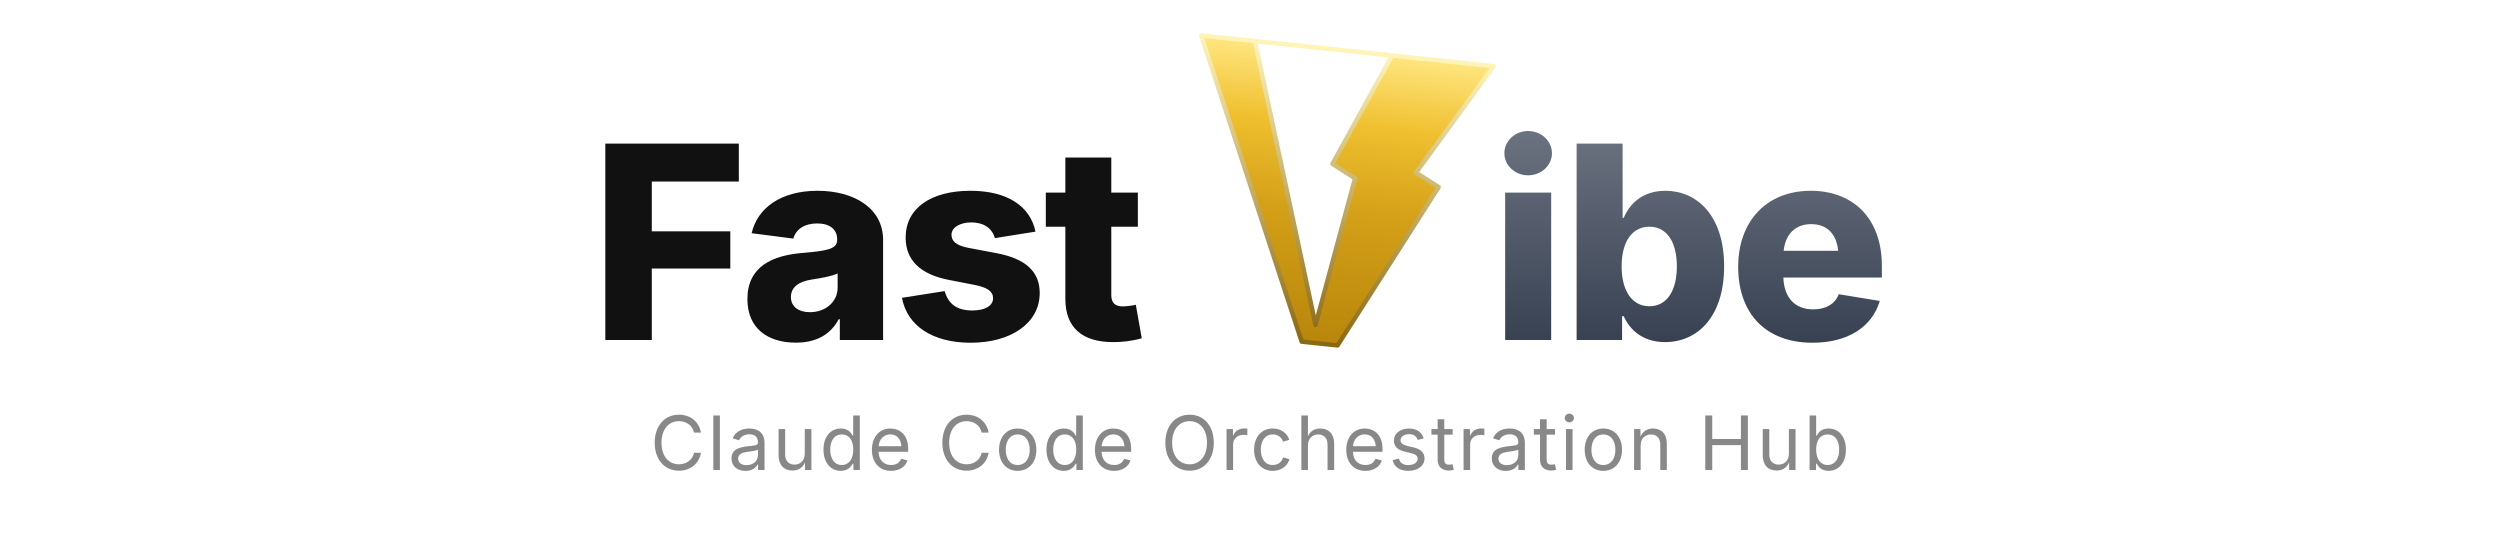
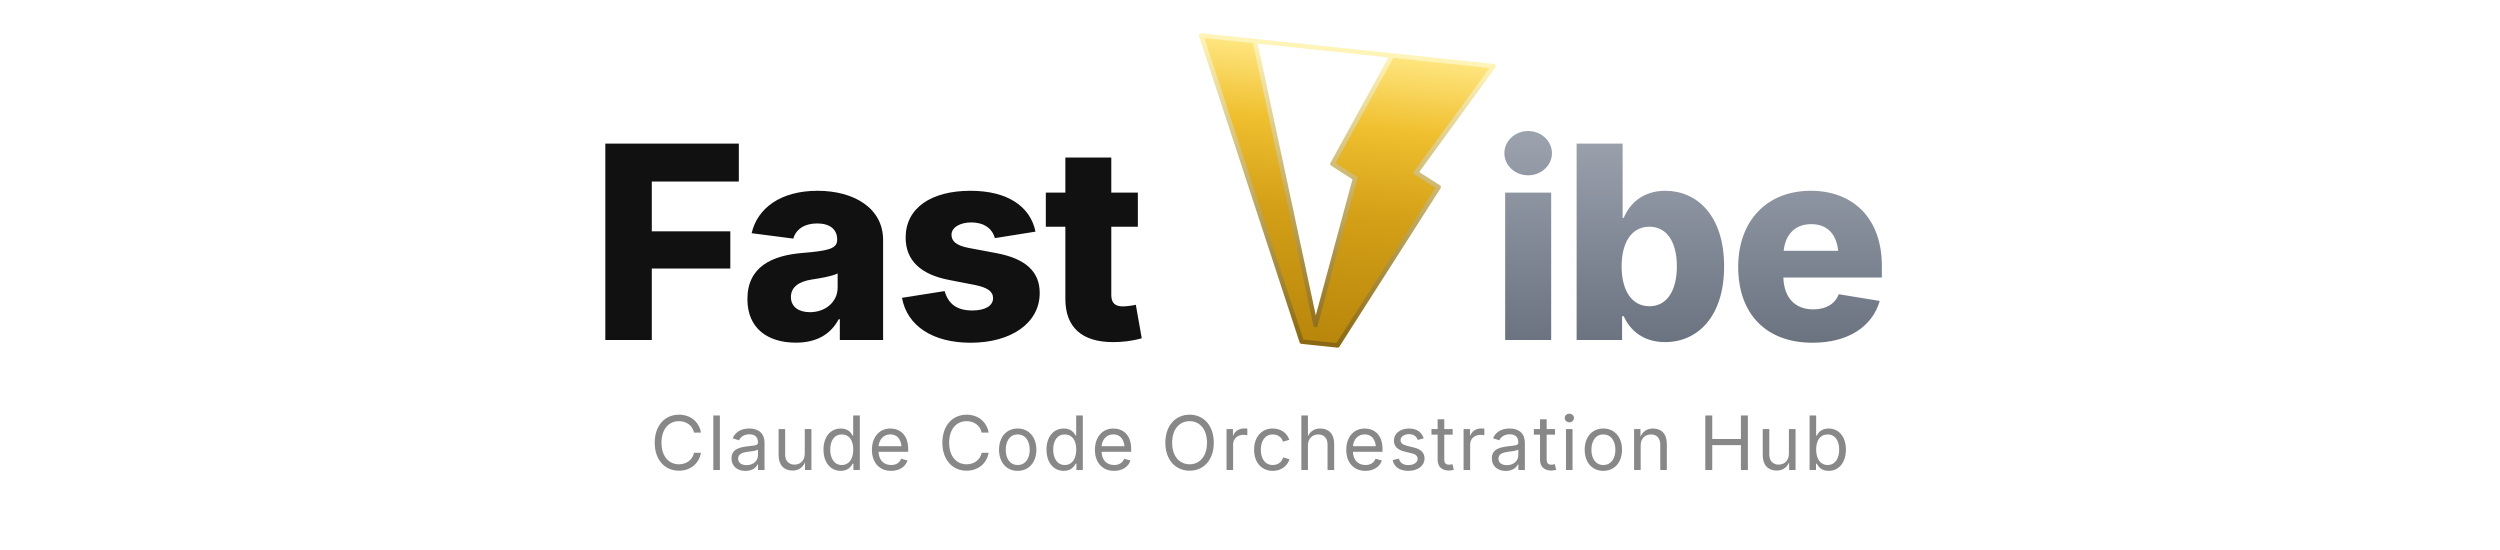
<svg xmlns="http://www.w3.org/2000/svg" viewBox="0 0 500 110" fill="none">
  <defs>
    <linearGradient id="gold" x1="0" y1="0" x2="0" y2="1">
      <stop offset="0%" stop-color="#ffe680" />
      <stop offset="25%" stop-color="#f0c030" />
      <stop offset="55%" stop-color="#d4a017" />
      <stop offset="100%" stop-color="#b8860b" />
    </linearGradient>
    <linearGradient id="goldEdge" x1="0" y1="0" x2="0" y2="1">
      <stop offset="0%" stop-color="#fff4b8" />
      <stop offset="100%" stop-color="#8b6914" />
    </linearGradient>
    <linearGradient id="grayGrad" x1="0" y1="0" x2="0" y2="1">
-       <stop offset="0%" stop-color="#6b7280" />
-       <stop offset="100%" stop-color="#374151" />
+       <stop offset="0%" stop-color="#9ca3af" />
+       <stop offset="100%" stop-color="#6b7280" />
    </linearGradient>
  </defs>
  <text x="118" y="68" font-family="system-ui, -apple-system, 'Segoe UI', sans-serif" font-size="54" font-weight="800" fill="#111" letter-spacing="-1">Fast</text>
  <g transform="translate(237, 10) scale(0.60)">
    <g transform="rotate(6, 49, 49)">
      <path d="M0,0 L44,98 L56,98 L84,42 L76,38 L98,0 Z M18,0 L64,0 L48,38 L56,42 L48,92 Z" fill="url(#gold)" fill-rule="evenodd" stroke="url(#goldEdge)" stroke-width="1.5" stroke-linejoin="round" />
    </g>
  </g>
  <text x="298" y="68" font-family="system-ui, -apple-system, 'Segoe UI', sans-serif" font-size="54" font-weight="800" fill="url(#grayGrad)" letter-spacing="-1">ibe</text>
  <text x="250" y="94" font-family="system-ui, -apple-system, 'Segoe UI', sans-serif" font-size="15" fill="#888" text-anchor="middle" letter-spacing="0.5">Claude Code Orchestration Hub</text>
</svg>
